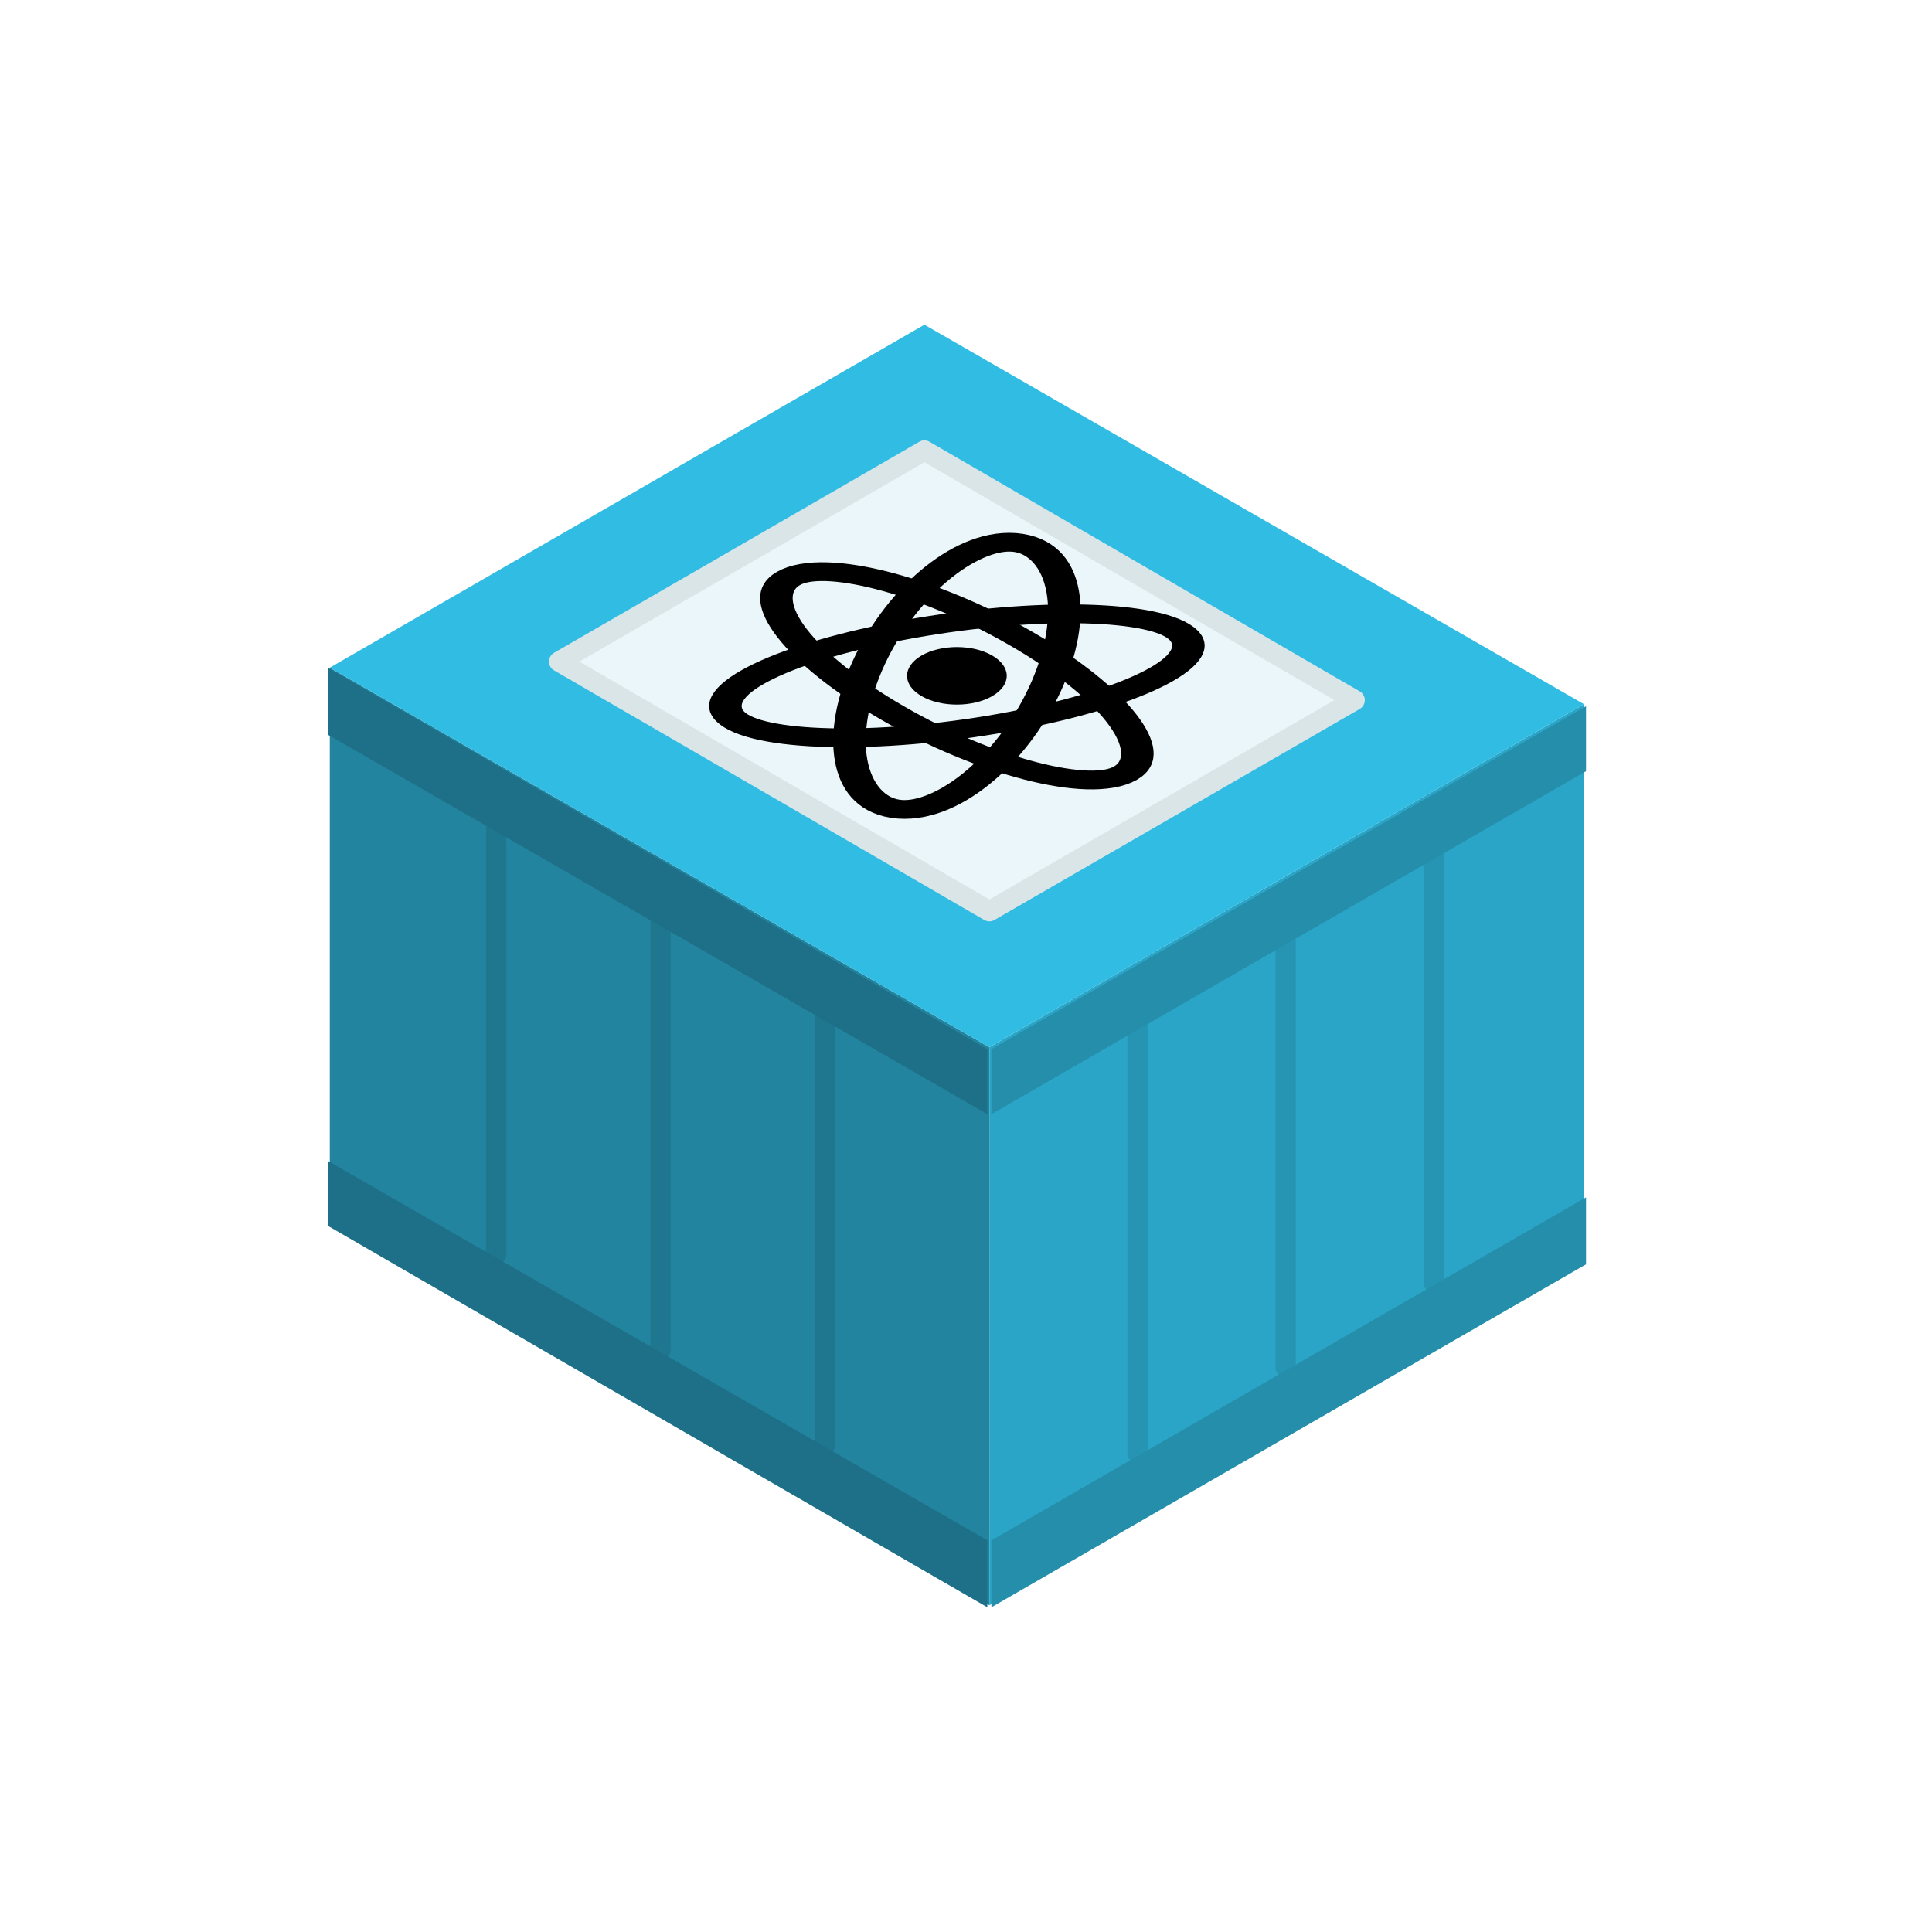
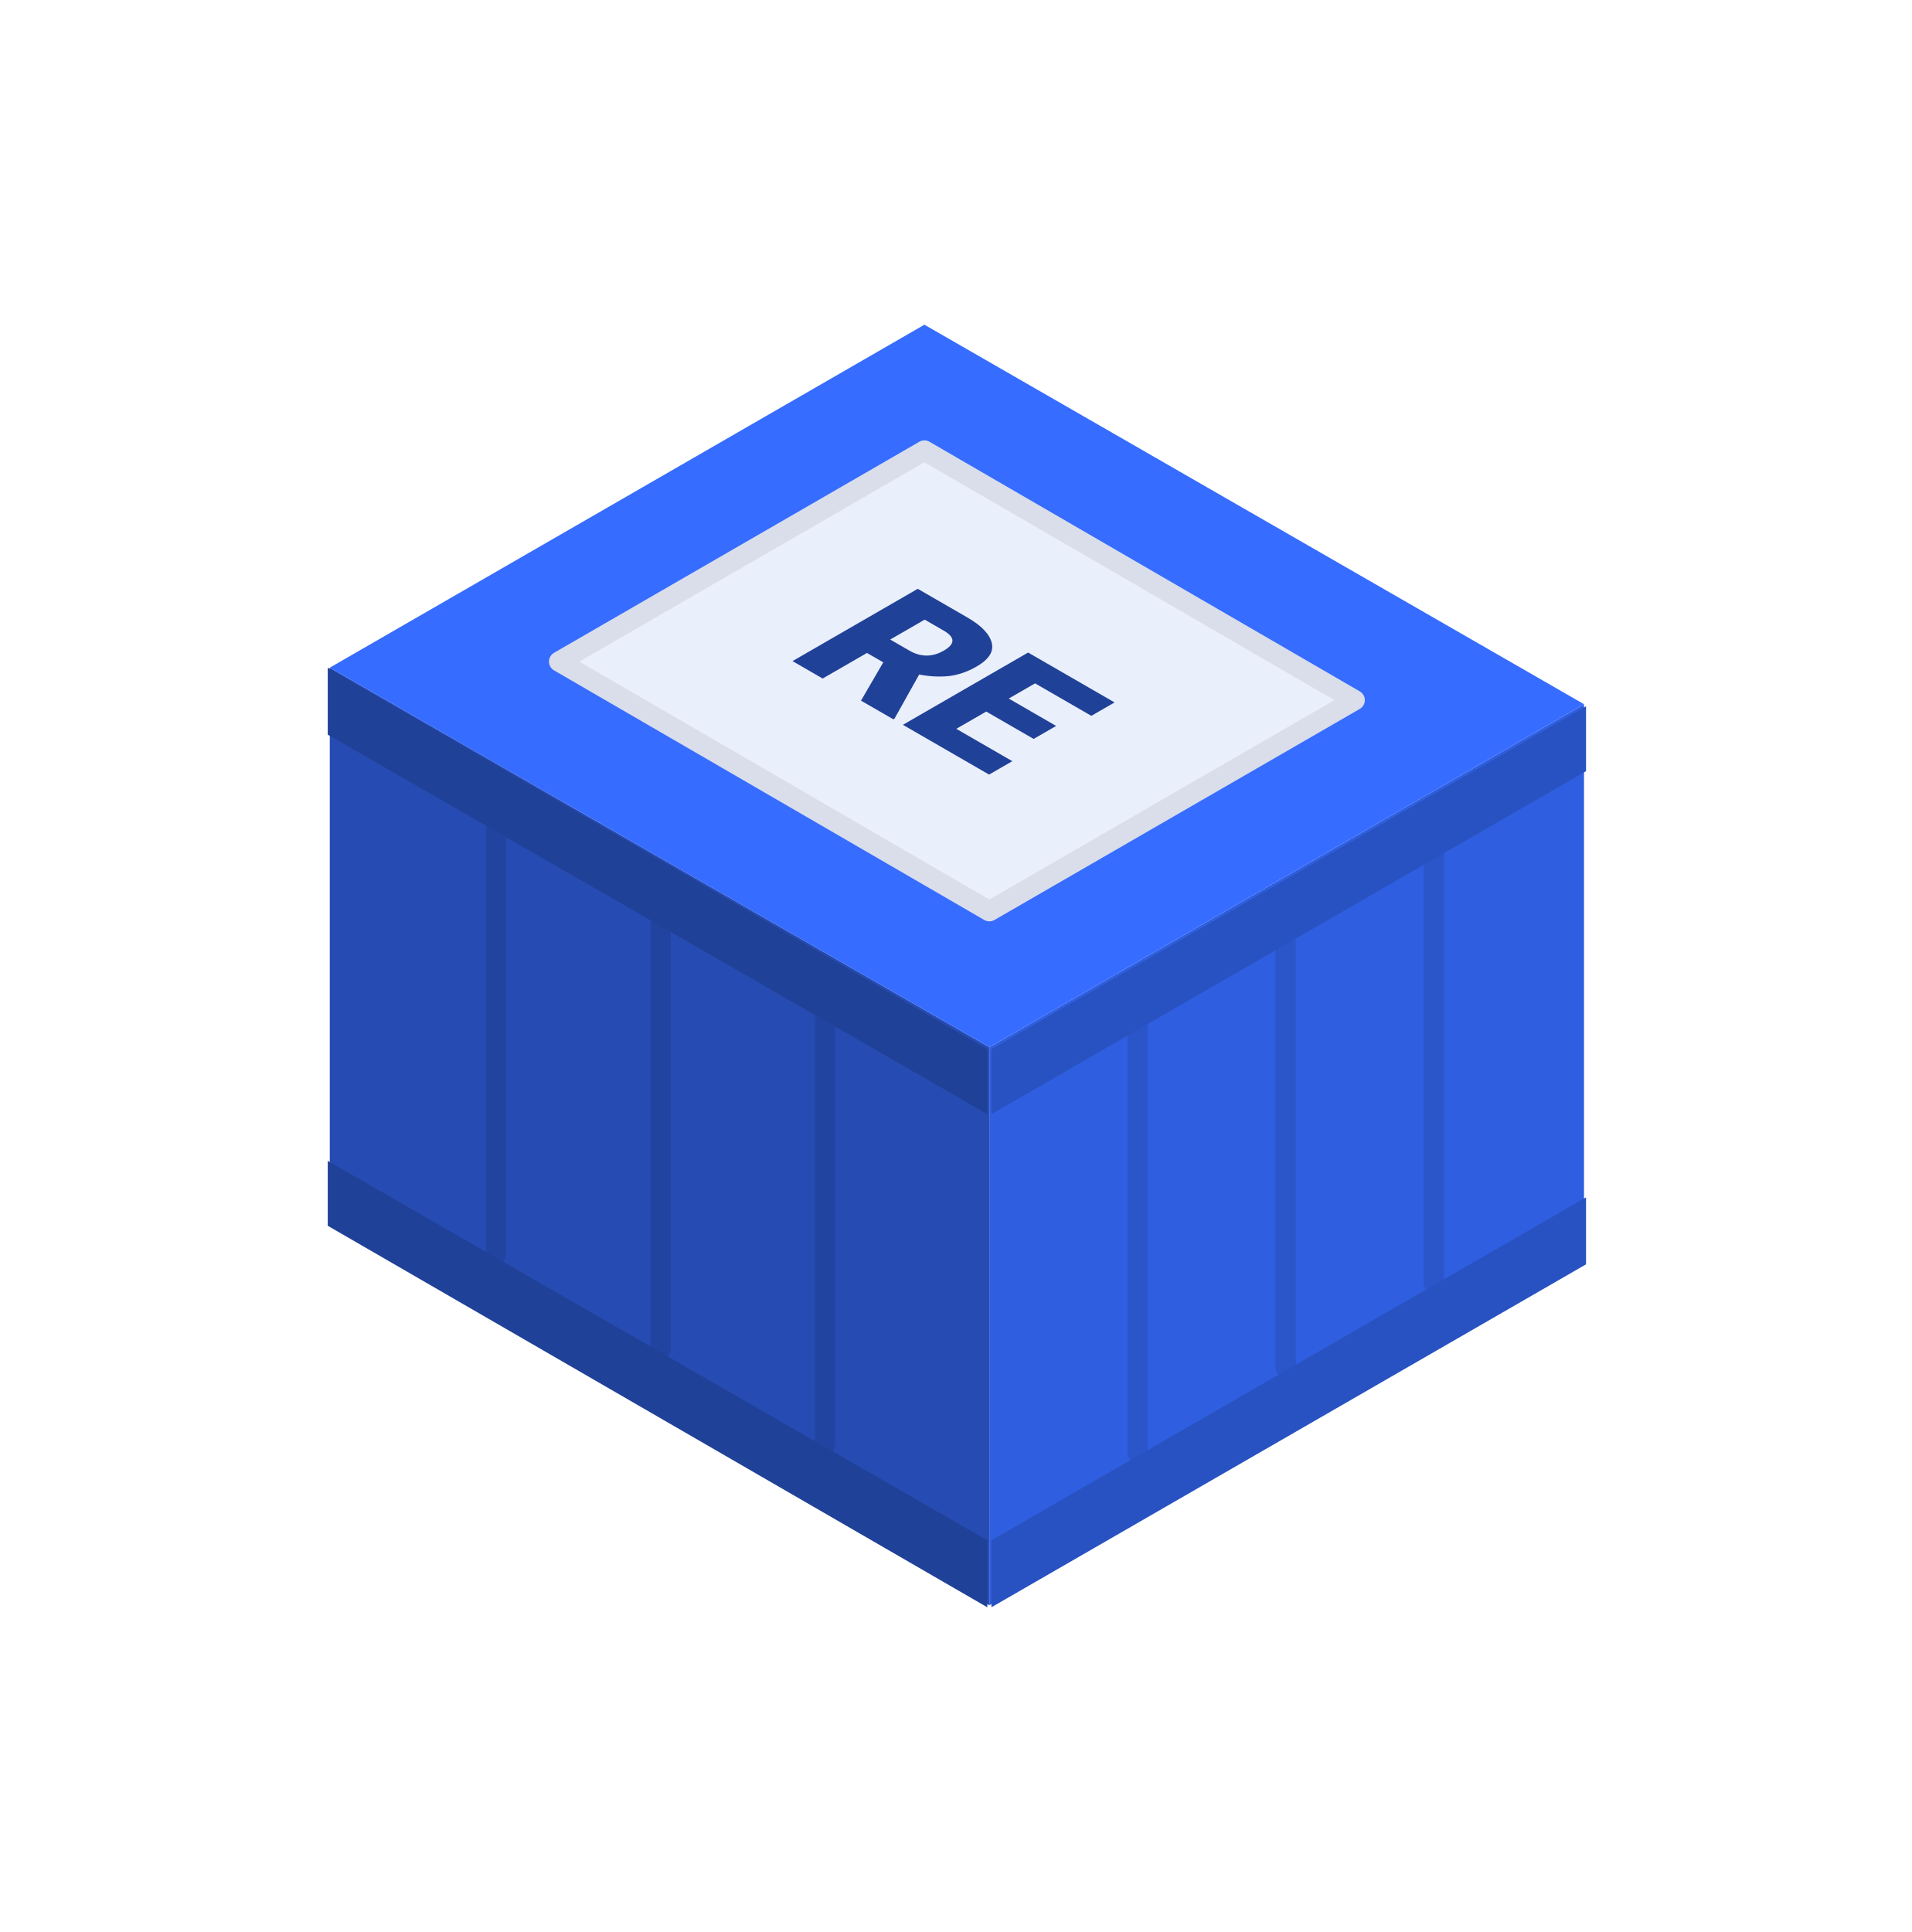
<svg xmlns="http://www.w3.org/2000/svg" viewBox="-47.0 -61.3 93.9 95.2" width="94" height="95" role="presentation" aria-hidden="true">
  <g font-family="system-ui, -apple-system, 'Segoe UI', Roboto, 'Helvetica Neue', sans-serif">
-     <polygon points="30.9,0.9 1.6,17.8 1.6,-9.7 30.9,-26.6" fill="#2aa5c7" />
-     <polygon points="-30.9,-0.9 1.6,17.8 1.6,-9.7 -30.9,-28.4" fill="#22849f" />
-     <polygon points="-1.6,-45.3 30.9,-26.6 1.6,-9.7 -30.9,-28.4" fill="#30bce3" />
-     <line x1="23.5" y1="1.9" x2="23.5" y2="-19.1" stroke="#2694b3" stroke-width="1.0" stroke-linecap="round" />
-     <line x1="16.2" y1="6.1" x2="16.2" y2="-14.9" stroke="#2694b3" stroke-width="1.0" stroke-linecap="round" />
-     <line x1="8.9" y1="10.3" x2="8.9" y2="-10.7" stroke="#2694b3" stroke-width="1.0" stroke-linecap="round" />
-     <line x1="-22.7" y1="0.5" x2="-22.7" y2="-20.5" stroke="#1e778f" stroke-width="1.0" stroke-linecap="round" />
-     <line x1="-14.6" y1="5.2" x2="-14.6" y2="-15.8" stroke="#1e778f" stroke-width="1.0" stroke-linecap="round" />
-     <line x1="-6.5" y1="9.9" x2="-6.5" y2="-11.1" stroke="#1e778f" stroke-width="1.0" stroke-linecap="round" />
-     <polygon points="31.0,1.0 1.7,17.9 1.7,14.6 31.0,-2.3" fill="#248eab" />
-     <polygon points="-31.0,-0.9 1.5,17.9 1.5,14.6 -31.0,-4.1" fill="#1d7087" />
-     <polygon points="31.0,-23.3 1.7,-6.4 1.7,-9.6 31.0,-26.5" fill="#248eab" />
-     <polygon points="-31.0,-25.1 1.5,-6.4 1.5,-9.6 -31.0,-28.4" fill="#1d7087" />
-     <polygon points="-1.6,-39.1 19.6,-26.8 1.6,-16.4 -19.6,-28.7" fill="#eaf6f9" stroke="#dae5e8" stroke-width="1.0" stroke-linejoin="round" />
-     <g fill="#1d7087" transform="matrix(0.7551 0.4359 -0.7551 0.4359 0.00 -38.46)">
-       <ellipse cx="12" cy="12" rx="11" ry="4.2" fill="none" stroke="currentColor" stroke-width="1.5" transform="rotate(0 12 12)" />
-       <ellipse cx="12" cy="12" rx="11" ry="4.2" fill="none" stroke="currentColor" stroke-width="1.5" transform="rotate(60 12 12)" />
-       <ellipse cx="12" cy="12" rx="11" ry="4.2" fill="none" stroke="currentColor" stroke-width="1.5" transform="rotate(120 12 12)" />
-       <circle cx="12" cy="12" r="2.3" fill="currentColor" />
+     <polygon points="30.9,0.9 1.6,17.8 1.6,-9.7 30.9,-26.6" fill="#2f5fe0" />
+     <polygon points="-30.9,-0.9 1.6,17.8 1.6,-9.7 -30.9,-28.4" fill="#264cb3" />
+     <polygon points="-1.6,-45.3 30.9,-26.6 1.6,-9.7 -30.9,-28.4" fill="#366cff" />
+     <line x1="23.5" y1="1.9" x2="23.5" y2="-19.1" stroke="#2a56ca" stroke-width="1.0" stroke-linecap="round" />
+     <line x1="16.2" y1="6.1" x2="16.2" y2="-14.9" stroke="#2a56ca" stroke-width="1.0" stroke-linecap="round" />
+     <line x1="8.9" y1="10.3" x2="8.9" y2="-10.7" stroke="#2a56ca" stroke-width="1.0" stroke-linecap="round" />
+     <line x1="-22.7" y1="0.5" x2="-22.7" y2="-20.5" stroke="#2244a1" stroke-width="1.0" stroke-linecap="round" />
+     <line x1="-14.6" y1="5.2" x2="-14.6" y2="-15.8" stroke="#2244a1" stroke-width="1.0" stroke-linecap="round" />
+     <line x1="-6.5" y1="9.9" x2="-6.5" y2="-11.1" stroke="#2244a1" stroke-width="1.0" stroke-linecap="round" />
+     <polygon points="31.0,1.0 1.7,17.9 1.7,14.6 31.0,-2.3" fill="#2852c1" />
+     <polygon points="-31.0,-0.9 1.5,17.9 1.5,14.6 -31.0,-4.1" fill="#204198" />
+     <polygon points="31.0,-23.3 1.7,-6.4 1.7,-9.6 31.0,-26.5" fill="#2852c1" />
+     <polygon points="-31.0,-25.1 1.5,-6.4 1.5,-9.6 -31.0,-28.4" fill="#204198" />
+     <polygon points="-1.6,-39.1 19.6,-26.8 1.6,-16.4 -19.6,-28.7" fill="#eaeffc" stroke="#dadeea" stroke-width="1.0" stroke-linejoin="round" />
+     <g fill="#204198" transform="matrix(0.7551 0.4359 -0.7551 0.4359 0.00 -38.46)">
+       <text x="12" y="12.6" font-size="11.5" font-weight="800" font-family="system-ui, -apple-system, 'Segoe UI', Roboto, 'Helvetica Neue', sans-serif" text-anchor="middle" dominant-baseline="central" letter-spacing="-0.3">RE</text>
    </g>
  </g>
</svg>
